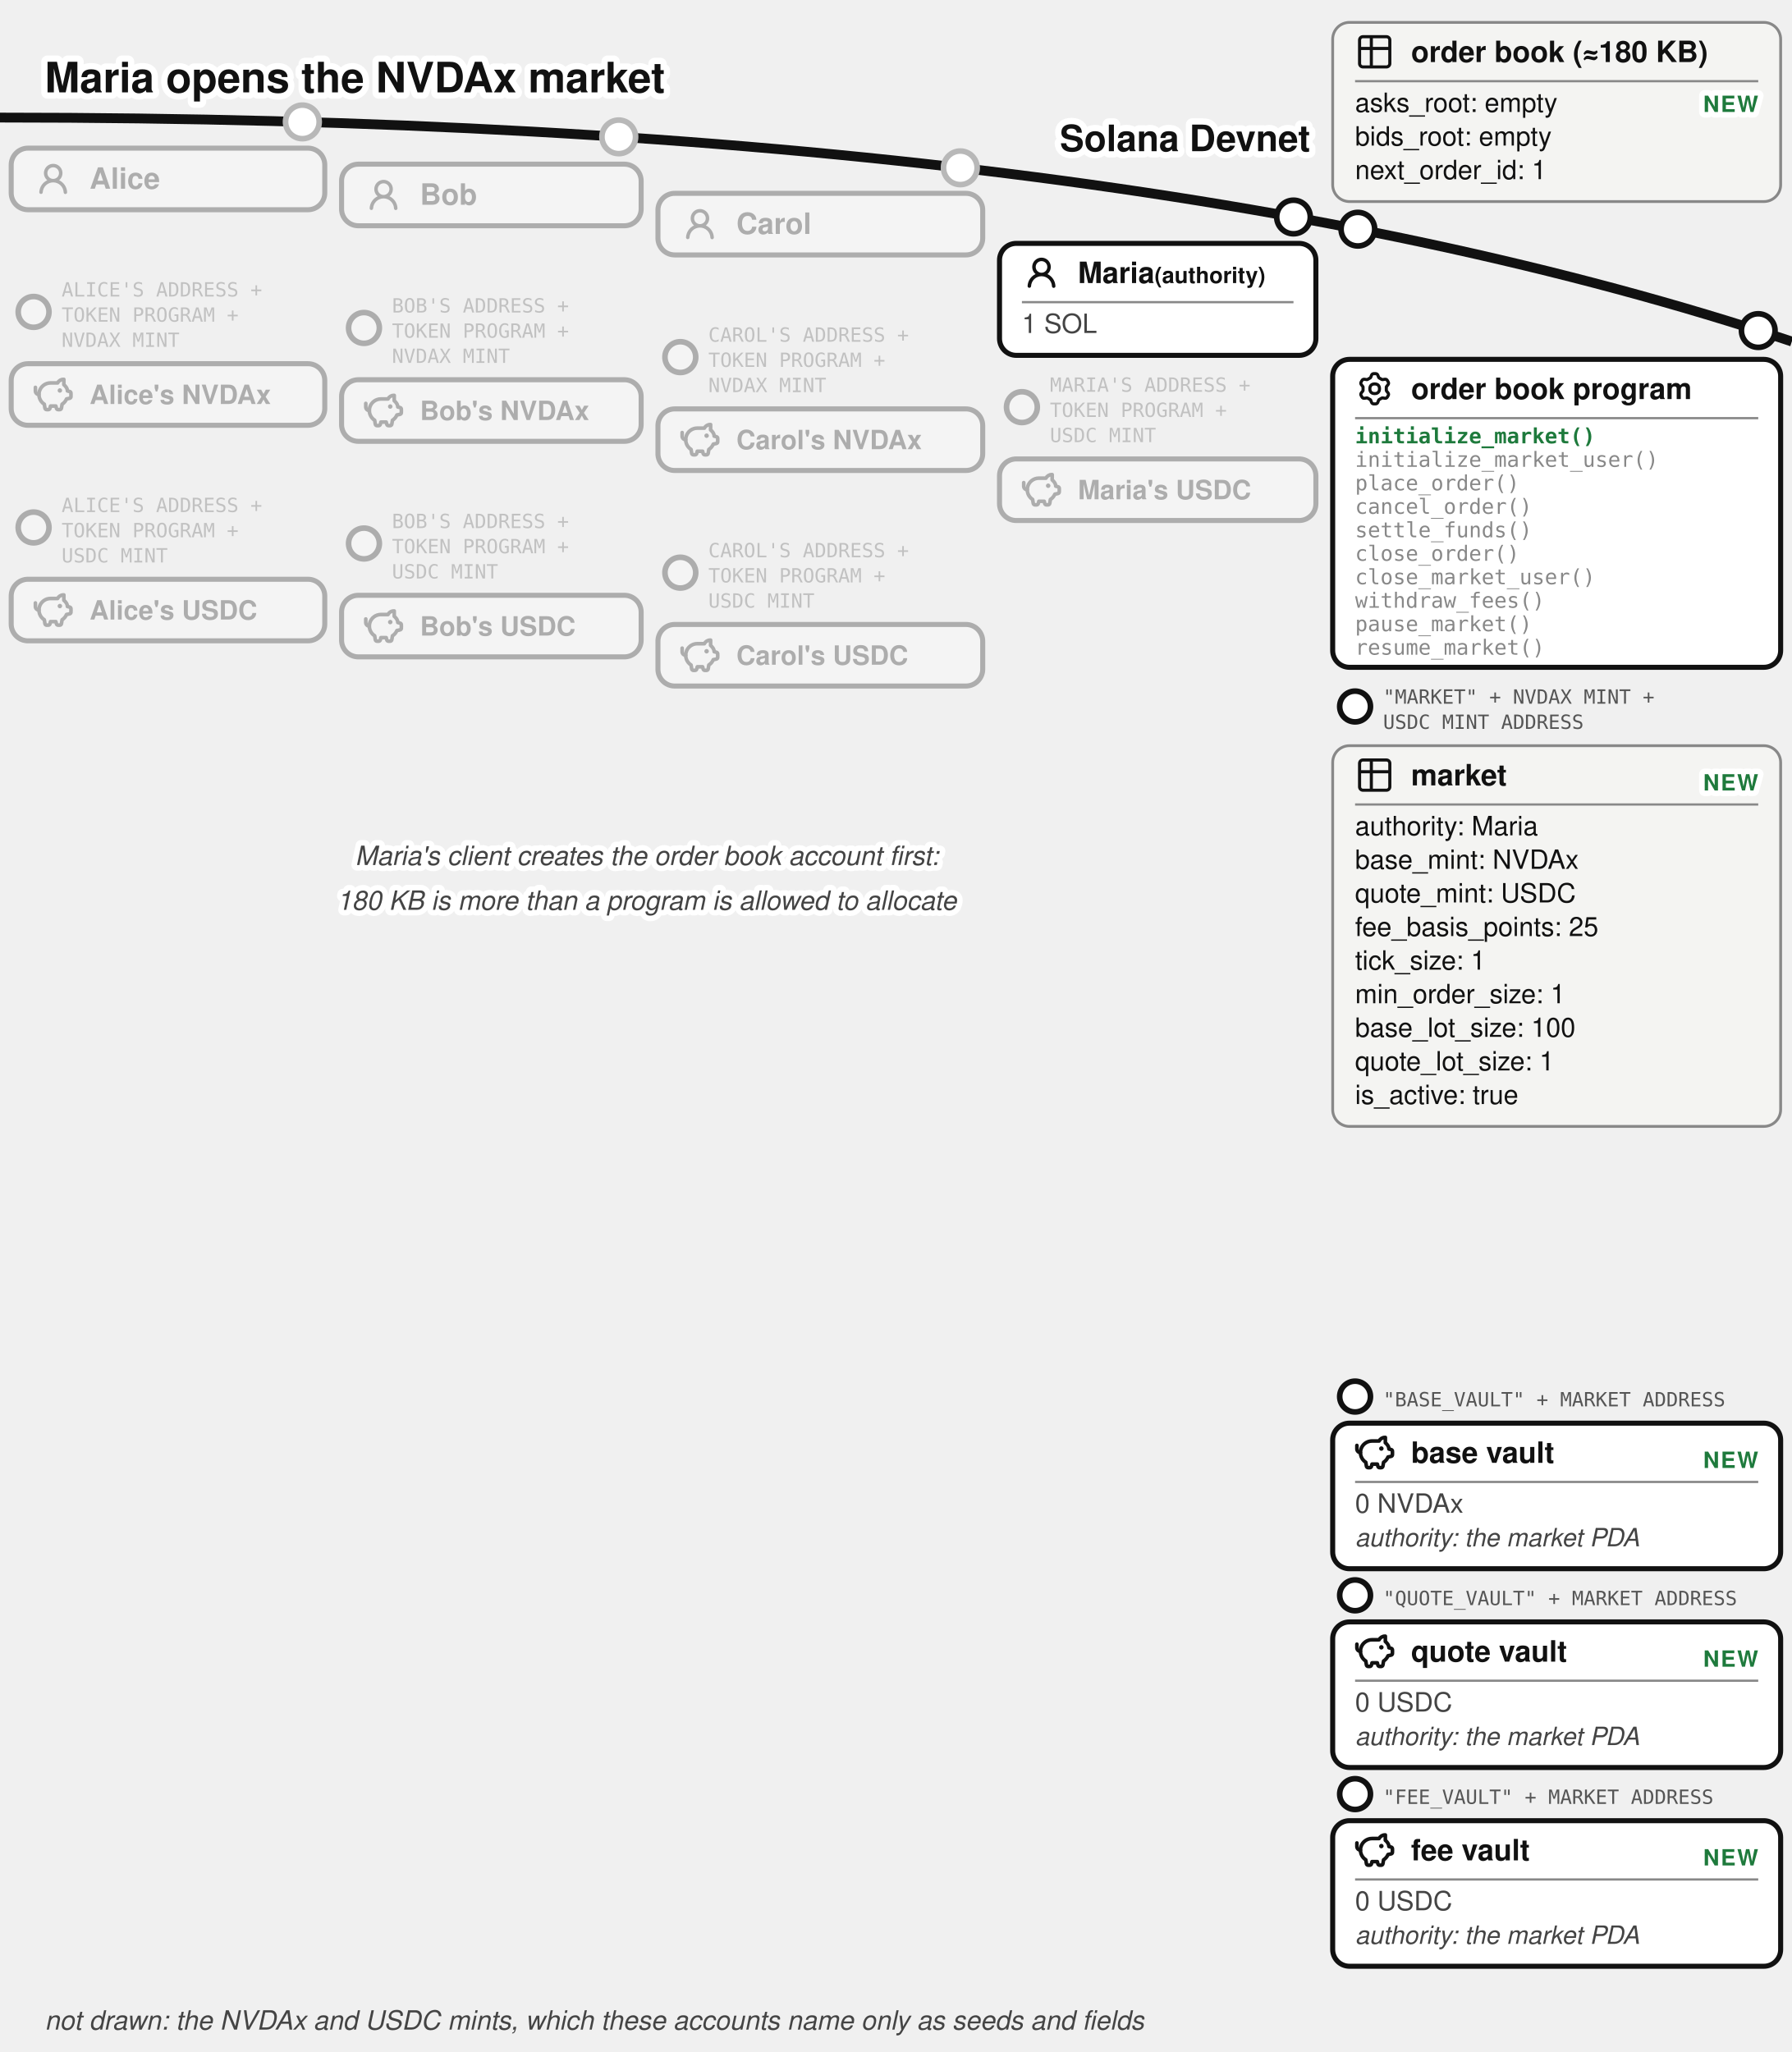
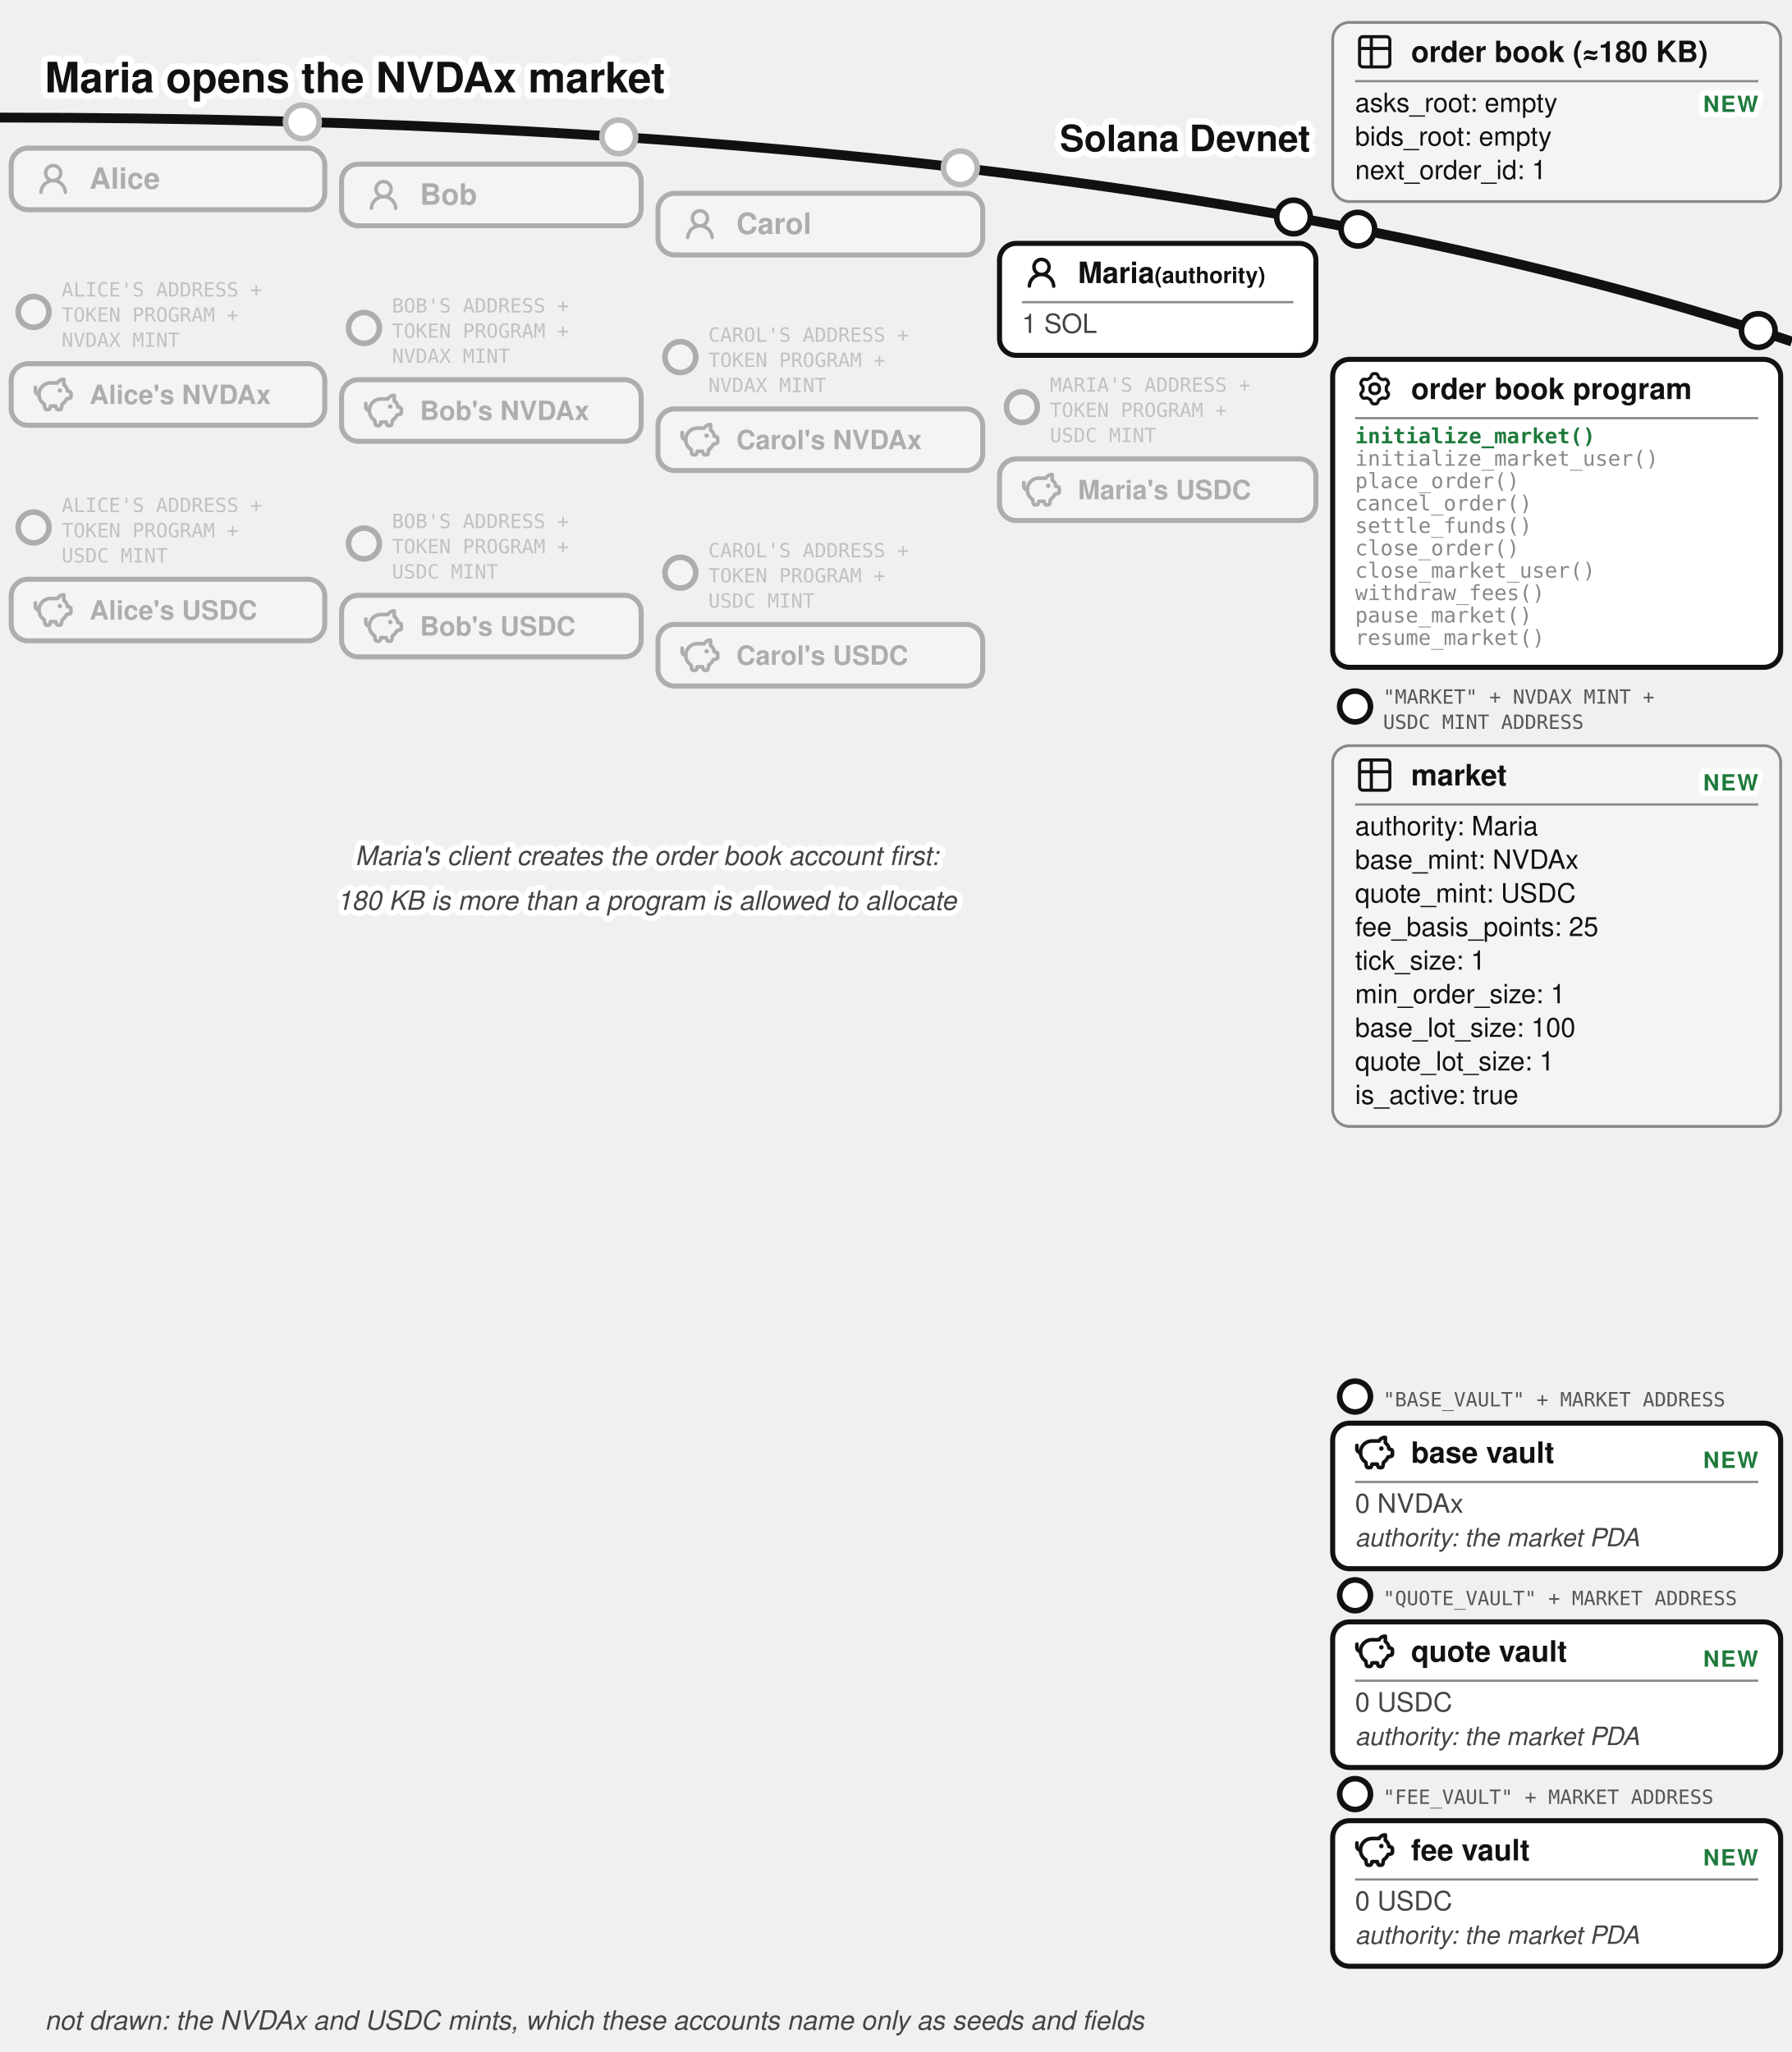
<svg xmlns="http://www.w3.org/2000/svg" viewBox="0 -9 640 733" font-family="'Denim INK', Helvetica, Arial, sans-serif" fill="#111">
  <text stroke="#fff" stroke-width="4.5" paint-order="stroke" stroke-linejoin="round" x="16" y="24" font-size="15" font-weight="bold">Maria opens the NVDAx market</text>
  <path d="M 0,33 Q 400,33 640,113" fill="none" stroke="#111" stroke-width="3.5" />
  <text stroke="#fff" stroke-width="4.5" paint-order="stroke" stroke-linejoin="round" x="468" y="45" font-size="13" font-weight="bold" text-anchor="end">Solana Devnet</text>
  <g>
    <circle cx="485" cy="72.865" r="6" fill="#fff" stroke="#111" stroke-width="2" />
    <rect x="476" y="-1" width="160" height="64" rx="6" fill="#f4f4f2" stroke="#888" />
    <g transform="translate(484,2.5)">
      <g transform="translate(-0.195,-0.195) scale(0.6)" fill="none" stroke="#111" stroke-linecap="round" stroke-linejoin="round" stroke-width="1.843">
        <path d="M3 5a2 2 0 0 1 2-2h14a2 2 0 0 1 2 2v14a2 2 0 0 1-2 2H5a2 2 0 0 1-2-2zm0 5h18M10 3v18" />
      </g>
    </g>
    <text x="504" y="13.175" font-size="10.5" font-weight="bold">order book (≈180 KB)</text>
    <line x1="484" y1="20" x2="628" y2="20" stroke="#888" stroke-width="0.8" />
    <text x="484" y="31" font-size="9.5">asks_root: empty</text>
    <text x="484" y="43" font-size="9.5">bids_root: empty</text>
    <text x="484" y="55" font-size="9.5">next_order_id: 1</text>
    <text stroke="#fff" stroke-width="4" paint-order="stroke" stroke-linejoin="round" x="628" y="31" font-size="8" font-weight="bold" letter-spacing="0.5" fill="#1e7a3c" text-anchor="end">NEW</text>
  </g>
  <circle cx="108" cy="34.543" r="7" fill="#fff" />
  <g opacity="0.3">
    <circle cx="108" cy="34.543" r="6" fill="#fff" stroke="#111" stroke-width="2" />
    <rect x="4" y="43.917" width="112" height="22" rx="6" fill="#fff" stroke="#111" stroke-width="1.8" />
    <g transform="translate(12,47.9168)">
      <g transform="translate(0.36,0.767) scale(0.8301)" fill="#111">
        <path d="M10.561 8.073a6 6 0 0 1 3.432 5.142a.75.75 0 1 1-1.498.07a4.5 4.5 0 0 0-8.99 0a.75.75 0 0 1-1.498-.07a6 6 0 0 1 3.431-5.142a3.999 3.999 0 1 1 5.123 0M10.5 5a2.5 2.5 0 1 0-5 0a2.5 2.5 0 0 0 5 0" />
      </g>
    </g>
    <text x="32" y="58.42" font-size="10.5" font-weight="bold">Alice</text>
  </g>
  <circle cx="221" cy="39.89" r="7" fill="#fff" />
  <g opacity="0.3">
    <circle cx="221" cy="39.89" r="6" fill="#fff" stroke="#111" stroke-width="2" />
    <rect x="122" y="49.644" width="107" height="22" rx="6" fill="#fff" stroke="#111" stroke-width="1.8" />
    <g transform="translate(130,53.6439)">
      <g transform="translate(0.36,0.767) scale(0.8301)" fill="#111">
        <path d="M10.561 8.073a6 6 0 0 1 3.432 5.142a.75.75 0 1 1-1.498.07a4.5 4.5 0 0 0-8.99 0a.75.75 0 0 1-1.498-.07a6 6 0 0 1 3.431-5.142a3.999 3.999 0 1 1 5.123 0M10.5 5a2.5 2.5 0 1 0-5 0a2.5 2.5 0 0 0 5 0" />
      </g>
    </g>
    <text x="150" y="64.14" font-size="10.5" font-weight="bold">Bob</text>
  </g>
  <circle cx="343" cy="50.945" r="7" fill="#fff" />
  <g opacity="0.3">
    <circle cx="343" cy="50.945" r="6" fill="#fff" stroke="#111" stroke-width="2" />
    <rect x="235" y="60.062" width="116" height="22" rx="6" fill="#fff" stroke="#111" stroke-width="1.8" />
    <g transform="translate(243,64.0617)">
      <g transform="translate(0.36,0.767) scale(0.8301)" fill="#111">
        <path d="M10.561 8.073a6 6 0 0 1 3.432 5.142a.75.75 0 1 1-1.498.07a4.5 4.5 0 0 0-8.99 0a.75.75 0 0 1-1.498-.07a6 6 0 0 1 3.431-5.142a3.999 3.999 0 1 1 5.123 0M10.5 5a2.5 2.5 0 1 0-5 0a2.5 2.5 0 0 0 5 0" />
      </g>
    </g>
    <text x="263" y="74.56" font-size="10.5" font-weight="bold">Carol</text>
  </g>
  <g>
    <circle cx="462" cy="68.515" r="6" fill="#fff" stroke="#111" stroke-width="2" />
    <rect x="357" y="77.936" width="113" height="40" rx="6" fill="#fff" stroke="#111" stroke-width="1.8" />
    <g transform="translate(365,81.4364)">
      <g transform="translate(0.36,0.767) scale(0.8301)" fill="#111">
        <path d="M10.561 8.073a6 6 0 0 1 3.432 5.142a.75.75 0 1 1-1.498.07a4.5 4.5 0 0 0-8.99 0a.75.75 0 0 1-1.498-.07a6 6 0 0 1 3.431-5.142a3.999 3.999 0 1 1 5.123 0M10.5 5a2.5 2.5 0 1 0-5 0a2.5 2.5 0 0 0 5 0" />
      </g>
    </g>
    <text x="385" y="92.111" font-size="10.5" font-weight="bold">Maria<tspan font-size="8"> (authority)</tspan>
    </text>
    <line x1="365" y1="98.936" x2="462" y2="98.936" stroke="#888" stroke-width="0.8" />
    <text x="365" y="109.936" font-size="9.5" fill="#444">1 SOL</text>
  </g>
  <g opacity="0.3">
    <circle cx="12" cy="102.417" r="5.5" fill="#fff" stroke="#111" stroke-width="2" />
    <text x="22" y="96.917" font-size="7" font-family="'DejaVu Sans Mono', monospace" fill="#555">ALICE'S ADDRESS +</text>
    <text x="22" y="105.917" font-size="7" font-family="'DejaVu Sans Mono', monospace" fill="#555">TOKEN PROGRAM +</text>
    <text x="22" y="114.917" font-size="7" font-family="'DejaVu Sans Mono', monospace" fill="#555">NVDAX MINT</text>
    <rect x="4" y="120.917" width="112" height="22" rx="6" fill="#fff" stroke="#111" stroke-width="1.8" />
    <g transform="translate(12,124.917)">
      <g transform="translate(-0.624,-0.624) scale(0.6353)" fill="none" stroke="#111" stroke-linecap="round" stroke-linejoin="round" stroke-width="2.047">
        <path d="M14.5 5.5h-4A6.5 6.5 0 0 0 7 17.478l.288 1.738c.07.423.105.635.202.798a1 1 0 0 0 .49.416c.178.07.392.07.822.07c.397 0 .596 0 .764-.062a1 1 0 0 0 .479-.374c.1-.148.15-.34.246-.727l.209-.837h3l.21.837c.096.386.144.58.245.727a1 1 0 0 0 .479.374c.168.062.367.062.764.062c.43 0 .644 0 .821-.07a1 1 0 0 0 .49-.416c.098-.163.133-.375.203-.798L17 17.478a6.5 6.5 0 0 0 2.502-2.978l.89-.178c.77-.154 1.155-.231 1.381-.508c.227-.276.227-.669.227-1.453v-.3c0-.75 0-1.124-.212-1.396c-.212-.27-.575-.362-1.303-.544L20 10c0-1.5-1.167-2.833-2-3.5v-3h-.264c-1.37 0-2.623.774-3.236 2" />
        <path d="M15.875 9.75h-.125m.25 0a.25.25 0 1 1-.5 0a.25.25 0 0 1 .5 0M2 8v2a2 2 0 0 0 2 2" />
      </g>
    </g>
    <text x="32" y="135.317" font-size="9.5" font-weight="bold">Alice's NVDAx</text>
  </g>
  <g opacity="0.3">
    <circle cx="130" cy="108.144" r="5.5" fill="#fff" stroke="#111" stroke-width="2" />
    <text x="140" y="102.644" font-size="7" font-family="'DejaVu Sans Mono', monospace" fill="#555">BOB'S ADDRESS +</text>
    <text x="140" y="111.644" font-size="7" font-family="'DejaVu Sans Mono', monospace" fill="#555">TOKEN PROGRAM +</text>
    <text x="140" y="120.644" font-size="7" font-family="'DejaVu Sans Mono', monospace" fill="#555">NVDAX MINT</text>
    <rect x="122" y="126.644" width="107" height="22" rx="6" fill="#fff" stroke="#111" stroke-width="1.8" />
    <g transform="translate(130,130.644)">
      <g transform="translate(-0.624,-0.624) scale(0.6353)" fill="none" stroke="#111" stroke-linecap="round" stroke-linejoin="round" stroke-width="2.047">
        <path d="M14.5 5.5h-4A6.5 6.5 0 0 0 7 17.478l.288 1.738c.07.423.105.635.202.798a1 1 0 0 0 .49.416c.178.07.392.07.822.07c.397 0 .596 0 .764-.062a1 1 0 0 0 .479-.374c.1-.148.15-.34.246-.727l.209-.837h3l.21.837c.096.386.144.58.245.727a1 1 0 0 0 .479.374c.168.062.367.062.764.062c.43 0 .644 0 .821-.07a1 1 0 0 0 .49-.416c.098-.163.133-.375.203-.798L17 17.478a6.5 6.5 0 0 0 2.502-2.978l.89-.178c.77-.154 1.155-.231 1.381-.508c.227-.276.227-.669.227-1.453v-.3c0-.75 0-1.124-.212-1.396c-.212-.27-.575-.362-1.303-.544L20 10c0-1.5-1.167-2.833-2-3.5v-3h-.264c-1.37 0-2.623.774-3.236 2" />
        <path d="M15.875 9.75h-.125m.25 0a.25.25 0 1 1-.5 0a.25.25 0 0 1 .5 0M2 8v2a2 2 0 0 0 2 2" />
      </g>
    </g>
    <text x="150" y="141.044" font-size="9.5" font-weight="bold">Bob's NVDAx</text>
  </g>
  <g opacity="0.3">
    <circle cx="243" cy="118.562" r="5.5" fill="#fff" stroke="#111" stroke-width="2" />
    <text x="253" y="113.062" font-size="7" font-family="'DejaVu Sans Mono', monospace" fill="#555">CAROL'S ADDRESS +</text>
    <text x="253" y="122.062" font-size="7" font-family="'DejaVu Sans Mono', monospace" fill="#555">TOKEN PROGRAM +</text>
    <text x="253" y="131.062" font-size="7" font-family="'DejaVu Sans Mono', monospace" fill="#555">NVDAX MINT</text>
    <rect x="235" y="137.062" width="116" height="22" rx="6" fill="#fff" stroke="#111" stroke-width="1.8" />
    <g transform="translate(243,141.062)">
      <g transform="translate(-0.624,-0.624) scale(0.6353)" fill="none" stroke="#111" stroke-linecap="round" stroke-linejoin="round" stroke-width="2.047">
        <path d="M14.5 5.5h-4A6.5 6.5 0 0 0 7 17.478l.288 1.738c.07.423.105.635.202.798a1 1 0 0 0 .49.416c.178.07.392.07.822.07c.397 0 .596 0 .764-.062a1 1 0 0 0 .479-.374c.1-.148.15-.34.246-.727l.209-.837h3l.21.837c.096.386.144.58.245.727a1 1 0 0 0 .479.374c.168.062.367.062.764.062c.43 0 .644 0 .821-.07a1 1 0 0 0 .49-.416c.098-.163.133-.375.203-.798L17 17.478a6.5 6.5 0 0 0 2.502-2.978l.89-.178c.77-.154 1.155-.231 1.381-.508c.227-.276.227-.669.227-1.453v-.3c0-.75 0-1.124-.212-1.396c-.212-.27-.575-.362-1.303-.544L20 10c0-1.5-1.167-2.833-2-3.5v-3h-.264c-1.37 0-2.623.774-3.236 2" />
        <path d="M15.875 9.75h-.125m.25 0a.25.25 0 1 1-.5 0a.25.25 0 0 1 .5 0M2 8v2a2 2 0 0 0 2 2" />
      </g>
    </g>
    <text x="263" y="151.462" font-size="9.5" font-weight="bold">Carol's NVDAx</text>
  </g>
  <g opacity="0.3">
    <circle cx="12" cy="179.417" r="5.5" fill="#fff" stroke="#111" stroke-width="2" />
    <text x="22" y="173.917" font-size="7" font-family="'DejaVu Sans Mono', monospace" fill="#555">ALICE'S ADDRESS +</text>
    <text x="22" y="182.917" font-size="7" font-family="'DejaVu Sans Mono', monospace" fill="#555">TOKEN PROGRAM +</text>
    <text x="22" y="191.917" font-size="7" font-family="'DejaVu Sans Mono', monospace" fill="#555">USDC MINT</text>
    <rect x="4" y="197.917" width="112" height="22" rx="6" fill="#fff" stroke="#111" stroke-width="1.8" />
    <g transform="translate(12,201.917)">
      <g transform="translate(-0.624,-0.624) scale(0.6353)" fill="none" stroke="#111" stroke-linecap="round" stroke-linejoin="round" stroke-width="2.047">
        <path d="M14.5 5.5h-4A6.5 6.5 0 0 0 7 17.478l.288 1.738c.07.423.105.635.202.798a1 1 0 0 0 .49.416c.178.07.392.07.822.07c.397 0 .596 0 .764-.062a1 1 0 0 0 .479-.374c.1-.148.15-.34.246-.727l.209-.837h3l.21.837c.096.386.144.58.245.727a1 1 0 0 0 .479.374c.168.062.367.062.764.062c.43 0 .644 0 .821-.07a1 1 0 0 0 .49-.416c.098-.163.133-.375.203-.798L17 17.478a6.5 6.5 0 0 0 2.502-2.978l.89-.178c.77-.154 1.155-.231 1.381-.508c.227-.276.227-.669.227-1.453v-.3c0-.75 0-1.124-.212-1.396c-.212-.27-.575-.362-1.303-.544L20 10c0-1.5-1.167-2.833-2-3.5v-3h-.264c-1.37 0-2.623.774-3.236 2" />
        <path d="M15.875 9.75h-.125m.25 0a.25.25 0 1 1-.5 0a.25.25 0 0 1 .5 0M2 8v2a2 2 0 0 0 2 2" />
      </g>
    </g>
    <text x="32" y="212.317" font-size="9.5" font-weight="bold">Alice's USDC</text>
  </g>
  <g opacity="0.3">
    <circle cx="130" cy="185.144" r="5.5" fill="#fff" stroke="#111" stroke-width="2" />
    <text x="140" y="179.644" font-size="7" font-family="'DejaVu Sans Mono', monospace" fill="#555">BOB'S ADDRESS +</text>
    <text x="140" y="188.644" font-size="7" font-family="'DejaVu Sans Mono', monospace" fill="#555">TOKEN PROGRAM +</text>
    <text x="140" y="197.644" font-size="7" font-family="'DejaVu Sans Mono', monospace" fill="#555">USDC MINT</text>
    <rect x="122" y="203.644" width="107" height="22" rx="6" fill="#fff" stroke="#111" stroke-width="1.8" />
    <g transform="translate(130,207.644)">
      <g transform="translate(-0.624,-0.624) scale(0.6353)" fill="none" stroke="#111" stroke-linecap="round" stroke-linejoin="round" stroke-width="2.047">
        <path d="M14.5 5.5h-4A6.5 6.5 0 0 0 7 17.478l.288 1.738c.07.423.105.635.202.798a1 1 0 0 0 .49.416c.178.07.392.07.822.07c.397 0 .596 0 .764-.062a1 1 0 0 0 .479-.374c.1-.148.15-.34.246-.727l.209-.837h3l.21.837c.096.386.144.58.245.727a1 1 0 0 0 .479.374c.168.062.367.062.764.062c.43 0 .644 0 .821-.07a1 1 0 0 0 .49-.416c.098-.163.133-.375.203-.798L17 17.478a6.5 6.5 0 0 0 2.502-2.978l.89-.178c.77-.154 1.155-.231 1.381-.508c.227-.276.227-.669.227-1.453v-.3c0-.75 0-1.124-.212-1.396c-.212-.27-.575-.362-1.303-.544L20 10c0-1.5-1.167-2.833-2-3.5v-3h-.264c-1.37 0-2.623.774-3.236 2" />
        <path d="M15.875 9.75h-.125m.25 0a.25.25 0 1 1-.5 0a.25.25 0 0 1 .5 0M2 8v2a2 2 0 0 0 2 2" />
      </g>
    </g>
    <text x="150" y="218.044" font-size="9.5" font-weight="bold">Bob's USDC</text>
  </g>
  <g opacity="0.3">
    <circle cx="243" cy="195.562" r="5.5" fill="#fff" stroke="#111" stroke-width="2" />
    <text x="253" y="190.062" font-size="7" font-family="'DejaVu Sans Mono', monospace" fill="#555">CAROL'S ADDRESS +</text>
    <text x="253" y="199.062" font-size="7" font-family="'DejaVu Sans Mono', monospace" fill="#555">TOKEN PROGRAM +</text>
    <text x="253" y="208.062" font-size="7" font-family="'DejaVu Sans Mono', monospace" fill="#555">USDC MINT</text>
    <rect x="235" y="214.062" width="116" height="22" rx="6" fill="#fff" stroke="#111" stroke-width="1.8" />
    <g transform="translate(243,218.062)">
      <g transform="translate(-0.624,-0.624) scale(0.6353)" fill="none" stroke="#111" stroke-linecap="round" stroke-linejoin="round" stroke-width="2.047">
        <path d="M14.5 5.5h-4A6.5 6.5 0 0 0 7 17.478l.288 1.738c.07.423.105.635.202.798a1 1 0 0 0 .49.416c.178.07.392.07.822.07c.397 0 .596 0 .764-.062a1 1 0 0 0 .479-.374c.1-.148.15-.34.246-.727l.209-.837h3l.21.837c.096.386.144.58.245.727a1 1 0 0 0 .479.374c.168.062.367.062.764.062c.43 0 .644 0 .821-.07a1 1 0 0 0 .49-.416c.098-.163.133-.375.203-.798L17 17.478a6.5 6.5 0 0 0 2.502-2.978l.89-.178c.77-.154 1.155-.231 1.381-.508c.227-.276.227-.669.227-1.453v-.3c0-.75 0-1.124-.212-1.396c-.212-.27-.575-.362-1.303-.544L20 10c0-1.5-1.167-2.833-2-3.5v-3h-.264c-1.37 0-2.623.774-3.236 2" />
        <path d="M15.875 9.75h-.125m.25 0a.25.25 0 1 1-.5 0a.25.25 0 0 1 .5 0M2 8v2a2 2 0 0 0 2 2" />
      </g>
    </g>
    <text x="263" y="228.462" font-size="9.5" font-weight="bold">Carol's USDC</text>
  </g>
  <g opacity="0.3">
    <circle cx="365" cy="136.436" r="5.5" fill="#fff" stroke="#111" stroke-width="2" />
    <text x="375" y="130.936" font-size="7" font-family="'DejaVu Sans Mono', monospace" fill="#555">MARIA'S ADDRESS +</text>
    <text x="375" y="139.936" font-size="7" font-family="'DejaVu Sans Mono', monospace" fill="#555">TOKEN PROGRAM +</text>
    <text x="375" y="148.936" font-size="7" font-family="'DejaVu Sans Mono', monospace" fill="#555">USDC MINT</text>
    <rect x="357" y="154.936" width="113" height="22" rx="6" fill="#fff" stroke="#111" stroke-width="1.8" />
    <g transform="translate(365,158.936)">
      <g transform="translate(-0.624,-0.624) scale(0.6353)" fill="none" stroke="#111" stroke-linecap="round" stroke-linejoin="round" stroke-width="2.047">
        <path d="M14.5 5.5h-4A6.5 6.5 0 0 0 7 17.478l.288 1.738c.07.423.105.635.202.798a1 1 0 0 0 .49.416c.178.07.392.07.822.07c.397 0 .596 0 .764-.062a1 1 0 0 0 .479-.374c.1-.148.15-.34.246-.727l.209-.837h3l.21.837c.096.386.144.58.245.727a1 1 0 0 0 .479.374c.168.062.367.062.764.062c.43 0 .644 0 .821-.07a1 1 0 0 0 .49-.416c.098-.163.133-.375.203-.798L17 17.478a6.5 6.5 0 0 0 2.502-2.978l.89-.178c.77-.154 1.155-.231 1.381-.508c.227-.276.227-.669.227-1.453v-.3c0-.75 0-1.124-.212-1.396c-.212-.27-.575-.362-1.303-.544L20 10c0-1.5-1.167-2.833-2-3.5v-3h-.264c-1.37 0-2.623.774-3.236 2" />
        <path d="M15.875 9.75h-.125m.25 0a.25.25 0 1 1-.5 0a.25.25 0 0 1 .5 0M2 8v2a2 2 0 0 0 2 2" />
      </g>
    </g>
    <text x="385" y="169.336" font-size="9.5" font-weight="bold">Maria's USDC</text>
  </g>
  <g>
    <circle cx="628" cy="109.082" r="6" fill="#fff" stroke="#111" stroke-width="2" />
    <rect x="476" y="119.37" width="160" height="110" rx="6" fill="#fff" stroke="#111" stroke-width="1.8" />
    <g transform="translate(484,122.87)">
      <g transform="translate(0.951,0.952) scale(0.864)" fill="none" stroke="#111" stroke-linecap="round" stroke-linejoin="round" stroke-width="1.28">
        <path d="M11.808 7.727c0 .05.017.1.048.14l.667.84a.96.96 0 0 1 .082 1.08l-.392.676a.96.96 0 0 1-.975.47l-1.063-.16a.23.23 0 0 0-.145.027l-1.26.727a.23.23 0 0 0-.096.112l-.392 1a.96.96 0 0 1-.893.611h-.782a.96.96 0 0 1-.893-.61l-.392-1a.23.23 0 0 0-.096-.113L3.967 10.8a.23.23 0 0 0-.145-.028l-1.063.162a.96.96 0 0 1-.976-.47l-.39-.677a.96.96 0 0 1 .08-1.08l.67-.84a.22.22 0 0 0 .05-.14V6.273c0-.05-.018-.1-.05-.14l-.67-.84a.96.96 0 0 1-.08-1.08l.39-.676a.96.96 0 0 1 .976-.47l1.06.16a.23.23 0 0 0 .145-.027l1.262-.73a.23.23 0 0 0 .096-.113l.394-.996A.96.96 0 0 1 6.61.75h.784a.96.96 0 0 1 .893.61l.392.997q.028.075.096.116l1.26.727a.23.23 0 0 0 .145.028l1.062-.162a.96.96 0 0 1 .976.47l.391.677a.96.96 0 0 1-.081 1.08l-.67.84a.22.22 0 0 0-.049.14v1.454Z" />
        <path d="M7 8.996c1.277 0 1.996-.719 1.996-1.996S8.277 5.004 7 5.004S5.004 5.723 5.004 7S5.723 8.996 7 8.996" />
      </g>
    </g>
    <text x="504" y="133.545" font-size="10.5" font-weight="bold">order book program</text>
    <line x1="484" y1="140.37" x2="628" y2="140.37" stroke="#888" stroke-width="0.8" />
    <text x="484" y="149.370" font-size="7.5" font-family="'DejaVu Sans Mono', Menlo, monospace" font-weight="bold" fill="#1e7a3c">initialize_market()</text>
-     <text x="484" y="157.759" font-size="7.5" font-family="'DejaVu Sans Mono', Menlo, monospace" fill="#888">initialize_market_user()</text>
-     <text x="484" y="166.148" font-size="7.5" font-family="'DejaVu Sans Mono', Menlo, monospace" fill="#888">place_order()</text>
-     <text x="484" y="174.537" font-size="7.5" font-family="'DejaVu Sans Mono', Menlo, monospace" fill="#888">cancel_order()</text>
-     <text x="484" y="182.926" font-size="7.5" font-family="'DejaVu Sans Mono', Menlo, monospace" fill="#888">settle_funds()</text>
-     <text x="484" y="191.314" font-size="7.5" font-family="'DejaVu Sans Mono', Menlo, monospace" fill="#888">close_order()</text>
-     <text x="484" y="199.703" font-size="7.5" font-family="'DejaVu Sans Mono', Menlo, monospace" fill="#888">close_market_user()</text>
-     <text x="484" y="208.092" font-size="7.5" font-family="'DejaVu Sans Mono', Menlo, monospace" fill="#888">withdraw_fees()</text>
-     <text x="484" y="216.481" font-size="7.5" font-family="'DejaVu Sans Mono', Menlo, monospace" fill="#888">pause_market()</text>
-     <text x="484" y="224.870" font-size="7.5" font-family="'DejaVu Sans Mono', Menlo, monospace" fill="#888">resume_market()</text>
+     <text x="484" y="157.370" font-size="7.5" font-family="'DejaVu Sans Mono', Menlo, monospace" fill="#888">initialize_market_user()</text>
+     <text x="484" y="165.370" font-size="7.5" font-family="'DejaVu Sans Mono', Menlo, monospace" fill="#888">place_order()</text>
+     <text x="484" y="173.370" font-size="7.5" font-family="'DejaVu Sans Mono', Menlo, monospace" fill="#888">cancel_order()</text>
+     <text x="484" y="181.370" font-size="7.5" font-family="'DejaVu Sans Mono', Menlo, monospace" fill="#888">settle_funds()</text>
+     <text x="484" y="189.370" font-size="7.5" font-family="'DejaVu Sans Mono', Menlo, monospace" fill="#888">close_order()</text>
+     <text x="484" y="197.370" font-size="7.5" font-family="'DejaVu Sans Mono', Menlo, monospace" fill="#888">close_market_user()</text>
+     <text x="484" y="205.370" font-size="7.5" font-family="'DejaVu Sans Mono', Menlo, monospace" fill="#888">withdraw_fees()</text>
+     <text x="484" y="213.370" font-size="7.5" font-family="'DejaVu Sans Mono', Menlo, monospace" fill="#888">pause_market()</text>
+     <text x="484" y="221.370" font-size="7.5" font-family="'DejaVu Sans Mono', Menlo, monospace" fill="#888">resume_market()</text>
  </g>
  <g>
    <circle cx="484" cy="243.37" r="5.5" fill="#fff" stroke="#111" stroke-width="2" />
    <text x="494" y="242.37" font-size="7" font-family="'DejaVu Sans Mono', monospace" fill="#555">"MARKET" + NVDAX MINT +</text>
    <text x="494" y="251.37" font-size="7" font-family="'DejaVu Sans Mono', monospace" fill="#555">USDC MINT ADDRESS</text>
    <rect x="476" y="257.37" width="160" height="136" rx="6" fill="#f4f4f2" stroke="#888" />
    <g transform="translate(484,260.87)">
      <g transform="translate(-0.195,-0.195) scale(0.6)" fill="none" stroke="#111" stroke-linecap="round" stroke-linejoin="round" stroke-width="1.843">
        <path d="M3 5a2 2 0 0 1 2-2h14a2 2 0 0 1 2 2v14a2 2 0 0 1-2 2H5a2 2 0 0 1-2-2zm0 5h18M10 3v18" />
      </g>
    </g>
    <text x="504" y="271.545" font-size="10.5" font-weight="bold">market</text>
    <line x1="484" y1="278.37" x2="628" y2="278.37" stroke="#888" stroke-width="0.8" />
    <text x="484" y="289.37" font-size="9.5">authority: Maria</text>
    <text x="484" y="301.37" font-size="9.5">base_mint: NVDAx</text>
    <text x="484" y="313.37" font-size="9.5">quote_mint: USDC</text>
    <text x="484" y="325.37" font-size="9.5">fee_basis_points: 25</text>
    <text x="484" y="337.37" font-size="9.5">tick_size: 1</text>
    <text x="484" y="349.37" font-size="9.5">min_order_size: 1</text>
    <text x="484" y="361.37" font-size="9.5">base_lot_size: 100</text>
    <text x="484" y="373.37" font-size="9.5">quote_lot_size: 1</text>
    <text x="484" y="385.37" font-size="9.5">is_active: true</text>
    <text stroke="#fff" stroke-width="4" paint-order="stroke" stroke-linejoin="round" x="628" y="273.37" font-size="8" font-weight="bold" letter-spacing="0.5" fill="#1e7a3c" text-anchor="end">NEW</text>
  </g>
  <g>
    <circle cx="484" cy="489.87" r="5.5" fill="#fff" stroke="#111" stroke-width="2" />
    <text x="494" y="493.37" font-size="7" font-family="'DejaVu Sans Mono', monospace" fill="#555">"BASE_VAULT" + MARKET ADDRESS</text>
    <rect x="476" y="499.37" width="160" height="52" rx="6" fill="#fff" stroke="#111" stroke-width="1.8" />
    <g transform="translate(484,502.87)">
      <g transform="translate(-0.624,-0.624) scale(0.6353)" fill="none" stroke="#111" stroke-linecap="round" stroke-linejoin="round" stroke-width="2.047">
        <path d="M14.5 5.5h-4A6.5 6.5 0 0 0 7 17.478l.288 1.738c.07.423.105.635.202.798a1 1 0 0 0 .49.416c.178.07.392.07.822.07c.397 0 .596 0 .764-.062a1 1 0 0 0 .479-.374c.1-.148.15-.34.246-.727l.209-.837h3l.21.837c.096.386.144.58.245.727a1 1 0 0 0 .479.374c.168.062.367.062.764.062c.43 0 .644 0 .821-.07a1 1 0 0 0 .49-.416c.098-.163.133-.375.203-.798L17 17.478a6.5 6.5 0 0 0 2.502-2.978l.89-.178c.77-.154 1.155-.231 1.381-.508c.227-.276.227-.669.227-1.453v-.3c0-.75 0-1.124-.212-1.396c-.212-.27-.575-.362-1.303-.544L20 10c0-1.5-1.167-2.833-2-3.5v-3h-.264c-1.37 0-2.623.774-3.236 2" />
        <path d="M15.875 9.75h-.125m.25 0a.25.25 0 1 1-.5 0a.25.25 0 0 1 .5 0M2 8v2a2 2 0 0 0 2 2" />
      </g>
    </g>
    <text x="504" y="513.545" font-size="10.5" font-weight="bold">base vault</text>
    <line x1="484" y1="520.37" x2="628" y2="520.37" stroke="#888" stroke-width="0.8" />
    <text x="484" y="531.37" font-size="9.5" fill="#444">0 NVDAx</text>
    <text x="484" y="543.37" font-size="9" font-style="italic" fill="#444">authority: the market PDA</text>
    <text stroke="#fff" stroke-width="4" paint-order="stroke" stroke-linejoin="round" x="628" y="515.37" font-size="8" font-weight="bold" letter-spacing="0.5" fill="#1e7a3c" text-anchor="end">NEW</text>
  </g>
  <g>
    <circle cx="484" cy="560.87" r="5.5" fill="#fff" stroke="#111" stroke-width="2" />
    <text x="494" y="564.37" font-size="7" font-family="'DejaVu Sans Mono', monospace" fill="#555">"QUOTE_VAULT" + MARKET ADDRESS</text>
    <rect x="476" y="570.37" width="160" height="52" rx="6" fill="#fff" stroke="#111" stroke-width="1.8" />
    <g transform="translate(484,573.87)">
      <g transform="translate(-0.624,-0.624) scale(0.6353)" fill="none" stroke="#111" stroke-linecap="round" stroke-linejoin="round" stroke-width="2.047">
        <path d="M14.5 5.5h-4A6.5 6.5 0 0 0 7 17.478l.288 1.738c.07.423.105.635.202.798a1 1 0 0 0 .49.416c.178.07.392.07.822.07c.397 0 .596 0 .764-.062a1 1 0 0 0 .479-.374c.1-.148.15-.34.246-.727l.209-.837h3l.21.837c.096.386.144.58.245.727a1 1 0 0 0 .479.374c.168.062.367.062.764.062c.43 0 .644 0 .821-.07a1 1 0 0 0 .49-.416c.098-.163.133-.375.203-.798L17 17.478a6.5 6.5 0 0 0 2.502-2.978l.89-.178c.77-.154 1.155-.231 1.381-.508c.227-.276.227-.669.227-1.453v-.3c0-.75 0-1.124-.212-1.396c-.212-.27-.575-.362-1.303-.544L20 10c0-1.5-1.167-2.833-2-3.5v-3h-.264c-1.37 0-2.623.774-3.236 2" />
        <path d="M15.875 9.75h-.125m.25 0a.25.25 0 1 1-.5 0a.25.25 0 0 1 .5 0M2 8v2a2 2 0 0 0 2 2" />
      </g>
    </g>
    <text x="504" y="584.545" font-size="10.5" font-weight="bold">quote vault</text>
    <line x1="484" y1="591.37" x2="628" y2="591.37" stroke="#888" stroke-width="0.8" />
    <text x="484" y="602.37" font-size="9.5" fill="#444">0 USDC</text>
    <text x="484" y="614.37" font-size="9" font-style="italic" fill="#444">authority: the market PDA</text>
    <text stroke="#fff" stroke-width="4" paint-order="stroke" stroke-linejoin="round" x="628" y="586.37" font-size="8" font-weight="bold" letter-spacing="0.5" fill="#1e7a3c" text-anchor="end">NEW</text>
  </g>
  <g>
    <circle cx="484" cy="631.87" r="5.5" fill="#fff" stroke="#111" stroke-width="2" />
    <text x="494" y="635.37" font-size="7" font-family="'DejaVu Sans Mono', monospace" fill="#555">"FEE_VAULT" + MARKET ADDRESS</text>
    <rect x="476" y="641.37" width="160" height="52" rx="6" fill="#fff" stroke="#111" stroke-width="1.8" />
    <g transform="translate(484,644.87)">
      <g transform="translate(-0.624,-0.624) scale(0.6353)" fill="none" stroke="#111" stroke-linecap="round" stroke-linejoin="round" stroke-width="2.047">
        <path d="M14.5 5.5h-4A6.5 6.5 0 0 0 7 17.478l.288 1.738c.07.423.105.635.202.798a1 1 0 0 0 .49.416c.178.07.392.07.822.07c.397 0 .596 0 .764-.062a1 1 0 0 0 .479-.374c.1-.148.15-.34.246-.727l.209-.837h3l.21.837c.096.386.144.58.245.727a1 1 0 0 0 .479.374c.168.062.367.062.764.062c.43 0 .644 0 .821-.07a1 1 0 0 0 .49-.416c.098-.163.133-.375.203-.798L17 17.478a6.5 6.5 0 0 0 2.502-2.978l.89-.178c.77-.154 1.155-.231 1.381-.508c.227-.276.227-.669.227-1.453v-.3c0-.75 0-1.124-.212-1.396c-.212-.27-.575-.362-1.303-.544L20 10c0-1.5-1.167-2.833-2-3.5v-3h-.264c-1.37 0-2.623.774-3.236 2" />
        <path d="M15.875 9.75h-.125m.25 0a.25.25 0 1 1-.5 0a.25.25 0 0 1 .5 0M2 8v2a2 2 0 0 0 2 2" />
      </g>
    </g>
    <text x="504" y="655.545" font-size="10.5" font-weight="bold">fee vault</text>
    <line x1="484" y1="662.37" x2="628" y2="662.37" stroke="#888" stroke-width="0.8" />
    <text x="484" y="673.37" font-size="9.5" fill="#444">0 USDC</text>
    <text x="484" y="685.37" font-size="9" font-style="italic" fill="#444">authority: the market PDA</text>
    <text stroke="#fff" stroke-width="4" paint-order="stroke" stroke-linejoin="round" x="628" y="657.37" font-size="8" font-weight="bold" letter-spacing="0.5" fill="#1e7a3c" text-anchor="end">NEW</text>
  </g>
  <text stroke="#fff" stroke-width="4" paint-order="stroke" stroke-linejoin="round" x="231" y="300" font-size="9.5" font-style="italic" fill="#444" text-anchor="middle">Maria's client creates the order book account first:</text>
  <text stroke="#fff" stroke-width="4" paint-order="stroke" stroke-linejoin="round" x="231" y="316" font-size="9.5" font-style="italic" fill="#444" text-anchor="middle">180 KB is more than a program is allowed to allocate</text>
  <text x="16" y="716" font-size="9.5" font-style="italic" fill="#444">not drawn: the NVDAx and USDC mints, which these accounts name only as seeds and fields</text>
</svg>
